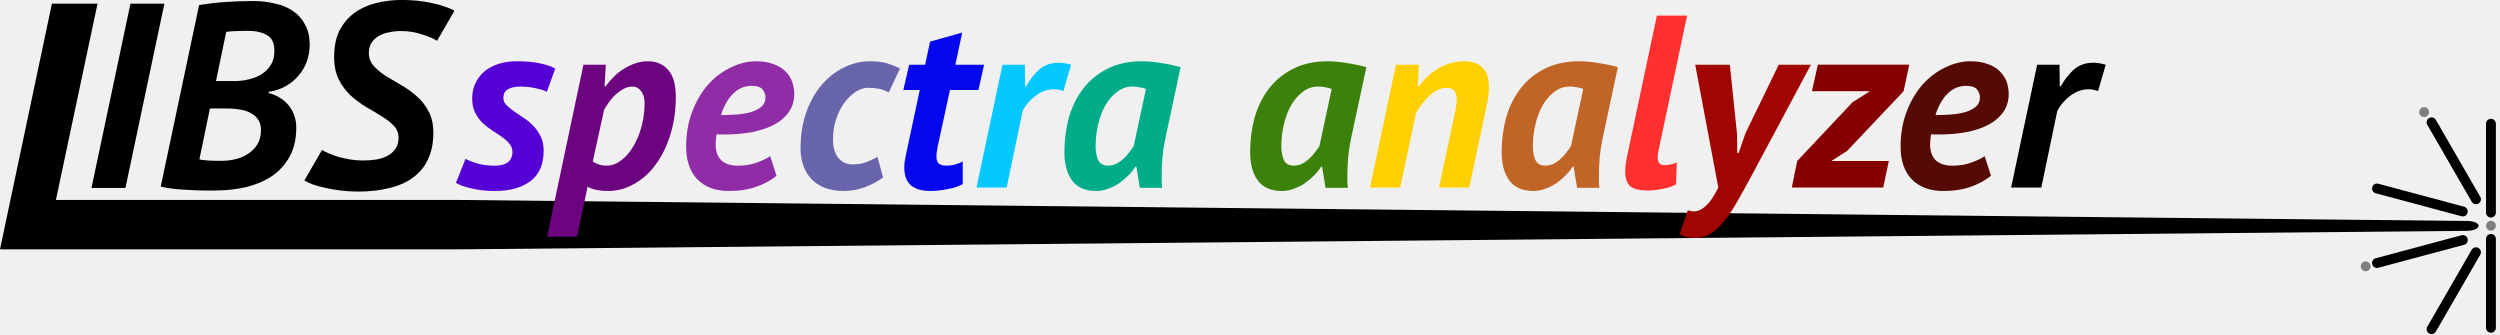
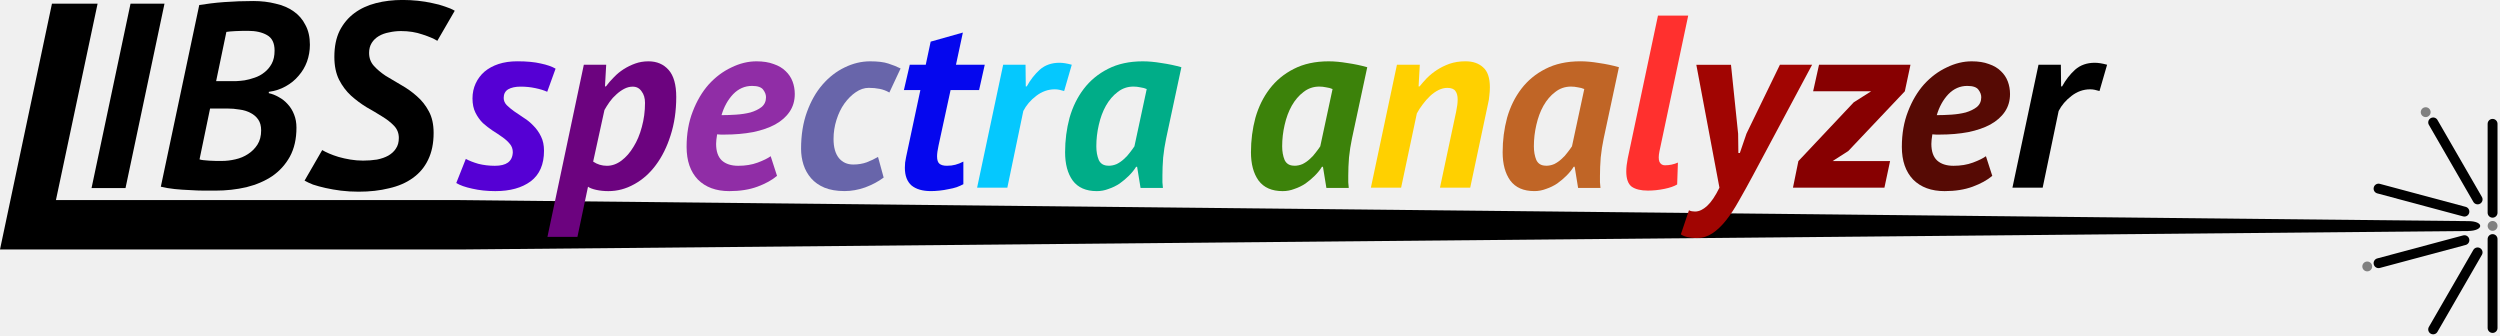
- <svg xmlns="http://www.w3.org/2000/svg" xmlns:xlink="http://www.w3.org/1999/xlink" width="100.529mm" height="13.453mm" viewBox="0 0 100.529 13.453" version="1.1" id="svg8">
+ <svg xmlns="http://www.w3.org/2000/svg" xmlns:xlink="http://www.w3.org/1999/xlink" width="100.463mm" height="13.5mm" viewBox="0 0 100.463 13.5" version="1.1" id="svg8">
  <defs id="defs2">
    <clipPath clipPathUnits="userSpaceOnUse" id="clipPath1459">
      <use x="0" y="0" xlink:href="#g1455" id="use1461" />
    </clipPath>
  </defs>
  <g id="layer1" transform="translate(-47.67086,-53.42971)">
-     <g id="g1457" clip-path="url(#clipPath1459)" transform="translate(-61.57104,-20.91347)">
+     <g id="g1457" clip-path="url(#clipPath1459)" transform="translate(-61.63718,-20.8667)">
      <g id="g1455">
        <g aria-label="L" id="text14-8" style="font-size:10.583px;line-height:1.25;font-family:'PT Sans';-inkscape-font-specification:'PT Sans';fill:#ffffff;stroke-width:0.265" transform="translate(61.69257,20.93211)">
          <path d="M 66.19,63.455 H 49.55 47.715 l 2.088,-9.878 h 1.834 l -1.674,7.893 h 16.226 l 80.698,0.845 c 0.661,-0.007 0.661,0.39 0,0.397 z" style="font-size:14.111px;fill:#ffffff;stroke-width:0.265" id="path16-9" />
        </g>
        <g aria-label="spectra analyzer" id="text27-7" style="font-size:9.878px;line-height:1.25;font-family:'PT Sans';-inkscape-font-specification:'PT Sans';fill:#ffffff;stroke-width:0.265" transform="translate(61.737,20.93152)">
          <path d="m 66.39,59.815 q 0.198,0.109 0.504,0.198 0.316,0.079 0.662,0.079 0.346,0 0.524,-0.128 0.188,-0.138 0.198,-0.415 0,-0.198 -0.119,-0.336 -0.119,-0.148 -0.306,-0.277 -0.178,-0.128 -0.385,-0.257 -0.207,-0.138 -0.395,-0.306 -0.178,-0.178 -0.296,-0.415 -0.119,-0.237 -0.119,-0.573 0,-0.326 0.128,-0.603 0.128,-0.277 0.356,-0.474 0.237,-0.198 0.563,-0.306 0.336,-0.109 0.751,-0.109 0.573,0 0.948,0.089 0.375,0.079 0.593,0.207 l -0.336,0.929 q -0.198,-0.089 -0.484,-0.148 -0.277,-0.059 -0.583,-0.059 -0.316,0 -0.504,0.109 -0.178,0.109 -0.178,0.346 0,0.158 0.119,0.286 0.119,0.119 0.296,0.247 0.188,0.128 0.395,0.267 0.207,0.128 0.385,0.316 0.188,0.188 0.306,0.435 0.119,0.237 0.119,0.573 0,0.82 -0.533,1.225 -0.533,0.395 -1.422,0.395 -0.504,0 -0.929,-0.099 -0.415,-0.089 -0.642,-0.227 z" style="font-size:9.878px;fill:#ffffff" id="path1049-3" />
          <path d="m 71.132,56.032 h 0.899 l -0.049,0.869 h 0.04 q 0.138,-0.188 0.316,-0.365 0.178,-0.188 0.395,-0.326 0.217,-0.138 0.464,-0.227 0.247,-0.089 0.533,-0.089 0.504,0 0.81,0.346 0.306,0.346 0.306,1.087 0,0.84 -0.227,1.541 -0.217,0.691 -0.593,1.195 -0.365,0.494 -0.869,0.77 -0.494,0.277 -1.037,0.277 -0.257,0 -0.484,-0.049 -0.227,-0.049 -0.336,-0.128 l -0.425,2.015 h -1.205 z m 0.375,3.892 q 0.247,0.168 0.553,0.168 0.306,0 0.583,-0.207 0.277,-0.207 0.484,-0.553 0.217,-0.346 0.336,-0.8 0.128,-0.464 0.128,-0.968 0,-0.286 -0.138,-0.464 -0.128,-0.188 -0.356,-0.188 -0.178,0 -0.346,0.089 -0.168,0.089 -0.316,0.227 -0.148,0.128 -0.267,0.296 -0.119,0.168 -0.207,0.326 z" style="font-size:9.878px;fill:#ffffff;fill-opacity:1" id="path1051-6" />
          <path d="m 78.896,60.497 q -0.306,0.257 -0.79,0.435 -0.484,0.178 -1.126,0.178 -0.8,0 -1.264,-0.464 -0.454,-0.474 -0.454,-1.314 0,-0.79 0.247,-1.422 0.247,-0.642 0.642,-1.087 0.405,-0.445 0.909,-0.682 0.504,-0.247 1.008,-0.247 0.405,0 0.691,0.109 0.296,0.099 0.484,0.286 0.188,0.178 0.277,0.415 0.089,0.237 0.089,0.504 0,0.405 -0.207,0.711 -0.207,0.306 -0.583,0.514 -0.365,0.198 -0.889,0.306 -0.524,0.099 -1.146,0.099 -0.079,0 -0.148,0 -0.069,-0.01 -0.148,-0.01 -0.02,0.119 -0.03,0.217 -0.01,0.089 -0.01,0.168 0,0.445 0.227,0.662 0.237,0.217 0.662,0.217 0.435,0 0.78,-0.128 0.346,-0.128 0.524,-0.257 z m -2.232,-2.44 q 0.277,0 0.583,-0.02 0.316,-0.02 0.583,-0.089 0.267,-0.079 0.445,-0.217 0.178,-0.148 0.178,-0.395 0,-0.148 -0.109,-0.296 -0.109,-0.158 -0.454,-0.158 -0.435,0 -0.761,0.336 -0.316,0.336 -0.464,0.84 z" style="font-size:9.878px;fill:#ffffff;fill-opacity:1" id="path1053-1" />
          <path d="m 83.41,57.148 q -0.188,-0.109 -0.395,-0.148 -0.198,-0.04 -0.435,-0.04 -0.267,0 -0.524,0.178 -0.247,0.168 -0.454,0.454 -0.198,0.277 -0.316,0.652 -0.119,0.375 -0.119,0.77 0,0.504 0.217,0.77 0.217,0.257 0.573,0.257 0.296,0 0.543,-0.089 0.257,-0.099 0.454,-0.217 l 0.227,0.83 q -0.316,0.237 -0.741,0.395 -0.415,0.148 -0.83,0.148 -0.474,0 -0.81,-0.138 -0.326,-0.138 -0.533,-0.375 -0.207,-0.237 -0.306,-0.543 -0.099,-0.306 -0.099,-0.642 0,-0.83 0.237,-1.482 0.237,-0.652 0.622,-1.096 0.395,-0.454 0.889,-0.691 0.504,-0.247 1.027,-0.247 0.464,0 0.731,0.089 0.277,0.089 0.494,0.198 z" style="font-size:9.878px;fill:#ffffff;fill-opacity:1" id="path1055-2" />
          <path d="m 84.23,56.032 h 0.642 l 0.198,-0.929 1.294,-0.365 -0.277,1.294 h 1.156 l -0.227,1.017 h -1.146 l -0.484,2.232 q -0.059,0.267 -0.059,0.435 0,0.217 0.099,0.296 0.099,0.079 0.296,0.079 0.188,0 0.336,-0.04 0.158,-0.04 0.326,-0.128 v 0.909 q -0.109,0.059 -0.267,0.119 -0.148,0.049 -0.326,0.079 -0.178,0.04 -0.365,0.059 -0.188,0.02 -0.346,0.02 -0.504,0 -0.78,-0.227 -0.267,-0.237 -0.267,-0.711 0,-0.099 0.01,-0.207 0.02,-0.109 0.04,-0.227 l 0.573,-2.687 h -0.662 z" style="font-size:9.878px;fill:#ffffff;fill-opacity:1" id="path1057-9" />
          <path d="m 88.882,56.032 0.01,0.869 h 0.04 q 0.217,-0.395 0.524,-0.672 0.316,-0.277 0.79,-0.277 0.207,0 0.494,0.079 l -0.306,1.057 q -0.099,-0.03 -0.188,-0.049 -0.089,-0.02 -0.188,-0.02 -0.405,0 -0.751,0.267 -0.336,0.257 -0.514,0.603 l -0.642,3.082 h -1.215 l 1.047,-4.939 z" style="font-size:9.878px;fill:#ffffff;fill-opacity:1" id="path1059-3" />
          <path d="m 94.532,58.995 q -0.079,0.375 -0.119,0.761 -0.03,0.385 -0.03,0.731 0,0.138 0,0.267 0.01,0.119 0.02,0.227 h -0.899 l -0.138,-0.849 h -0.04 q -0.109,0.178 -0.286,0.356 -0.168,0.168 -0.375,0.316 -0.207,0.138 -0.445,0.217 -0.227,0.089 -0.474,0.089 -0.652,0 -0.968,-0.425 -0.306,-0.425 -0.306,-1.136 0,-0.721 0.178,-1.383 0.188,-0.662 0.573,-1.166 0.385,-0.504 0.968,-0.8 0.593,-0.306 1.403,-0.306 0.346,0 0.751,0.069 0.415,0.059 0.8,0.168 z m -2.321,1.096 q 0.178,0 0.336,-0.069 0.158,-0.079 0.286,-0.198 0.138,-0.119 0.237,-0.257 0.109,-0.138 0.188,-0.257 l 0.494,-2.302 q -0.109,-0.049 -0.257,-0.069 -0.138,-0.03 -0.277,-0.03 -0.356,0 -0.632,0.217 -0.277,0.207 -0.474,0.553 -0.188,0.336 -0.286,0.77 -0.099,0.425 -0.099,0.859 0,0.316 0.099,0.553 0.109,0.227 0.385,0.227 z" style="font-size:9.878px;fill:#ffffff;fill-opacity:1" id="path1061-1" />
          <path d="m 102,58.995 q -0.079,0.375 -0.119,0.761 -0.03,0.385 -0.03,0.731 0,0.138 0,0.267 0.01,0.119 0.02,0.227 h -0.899 l -0.138,-0.849 h -0.04 q -0.109,0.178 -0.286,0.356 -0.168,0.168 -0.375,0.316 -0.207,0.138 -0.444,0.217 -0.227,0.089 -0.474,0.089 -0.652,0 -0.968,-0.425 -0.306,-0.425 -0.306,-1.136 0,-0.721 0.178,-1.383 0.188,-0.662 0.573,-1.166 0.385,-0.504 0.968,-0.8 0.593,-0.306 1.403,-0.306 0.346,0 0.751,0.069 0.415,0.059 0.8,0.168 z m -2.321,1.096 q 0.178,0 0.336,-0.069 0.158,-0.079 0.286,-0.198 0.138,-0.119 0.237,-0.257 0.109,-0.138 0.188,-0.257 l 0.494,-2.302 q -0.109,-0.049 -0.257,-0.069 -0.138,-0.03 -0.277,-0.03 -0.356,0 -0.632,0.217 -0.277,0.207 -0.474,0.553 -0.188,0.336 -0.286,0.77 -0.099,0.425 -0.099,0.859 0,0.316 0.099,0.553 0.109,0.227 0.385,0.227 z" style="font-size:9.878px;fill:#ffffff;fill-opacity:1" id="path1063-9" />
          <path d="m 105.536,60.971 0.652,-3.062 q 0.059,-0.277 0.059,-0.484 0,-0.217 -0.089,-0.336 -0.089,-0.128 -0.326,-0.128 -0.178,0 -0.356,0.089 -0.178,0.089 -0.336,0.237 -0.158,0.148 -0.296,0.336 -0.138,0.178 -0.237,0.365 l -0.632,2.983 h -1.215 l 1.047,-4.939 h 0.919 l -0.049,0.869 h 0.04 q 0.128,-0.158 0.296,-0.336 0.178,-0.178 0.405,-0.326 0.227,-0.148 0.504,-0.247 0.286,-0.099 0.642,-0.099 0.445,0 0.711,0.247 0.267,0.237 0.267,0.8 0,0.148 -0.02,0.316 -0.01,0.168 -0.059,0.365 l -0.711,3.349 z" style="font-size:9.878px;fill:#ffffff;fill-opacity:1" id="path1065-4" />
          <path d="m 112.115,58.995 q -0.079,0.375 -0.119,0.761 -0.03,0.385 -0.03,0.731 0,0.138 0,0.267 0.01,0.119 0.02,0.227 h -0.899 L 110.949,60.131 h -0.04 q -0.109,0.178 -0.286,0.356 -0.168,0.168 -0.375,0.316 -0.207,0.138 -0.445,0.217 -0.227,0.089 -0.474,0.089 -0.652,0 -0.968,-0.425 -0.306,-0.425 -0.306,-1.136 0,-0.721 0.178,-1.383 0.188,-0.662 0.573,-1.166 0.385,-0.504 0.968,-0.8 0.593,-0.306 1.403,-0.306 0.346,0 0.751,0.069 0.415,0.059 0.8,0.168 z m -2.321,1.096 q 0.178,0 0.336,-0.069 0.158,-0.079 0.286,-0.198 0.138,-0.119 0.237,-0.257 0.109,-0.138 0.188,-0.257 l 0.494,-2.302 q -0.109,-0.049 -0.257,-0.069 -0.138,-0.03 -0.277,-0.03 -0.356,0 -0.632,0.217 -0.277,0.207 -0.474,0.553 -0.188,0.336 -0.286,0.77 -0.099,0.425 -0.099,0.859 0,0.316 0.099,0.553 0.109,0.227 0.385,0.227 z" style="font-size:9.878px;fill:#ffffff;fill-opacity:1" id="path1067-7" />
          <path d="m 114.357,59.509 q -0.059,0.286 0,0.425 0.069,0.138 0.217,0.138 0.277,0 0.524,-0.109 l -0.03,0.879 q -0.178,0.109 -0.514,0.178 -0.336,0.069 -0.662,0.069 -0.425,0 -0.652,-0.158 -0.217,-0.168 -0.217,-0.612 0,-0.227 0.059,-0.524 l 1.215,-5.739 h 1.215 z" style="font-size:9.878px;fill:#ffffff;fill-opacity:1" id="path1069-8" />
          <path d="m 117.518,58.808 0.01,0.77 h 0.059 l 0.267,-0.78 1.343,-2.766 h 1.294 l -2.371,4.435 q -0.296,0.553 -0.563,1.017 -0.257,0.464 -0.524,0.8 -0.267,0.336 -0.553,0.524 -0.286,0.188 -0.612,0.188 -0.435,0 -0.652,-0.148 l 0.326,-0.968 q 0.059,0.03 0.119,0.04 0.069,0.01 0.128,0.01 0.237,0 0.484,-0.227 0.247,-0.227 0.494,-0.731 l -0.929,-4.939 h 1.393 z" style="font-size:9.878px;fill:#ffffff;fill-opacity:1" id="path1071-4" />
          <path d="m 127.731,60.497 q -0.306,0.257 -0.79,0.435 -0.484,0.178 -1.126,0.178 -0.8,0 -1.264,-0.464 -0.454,-0.474 -0.454,-1.314 0,-0.79 0.247,-1.422 0.247,-0.642 0.642,-1.087 0.405,-0.445 0.909,-0.682 0.504,-0.247 1.008,-0.247 0.405,0 0.691,0.109 0.296,0.099 0.484,0.286 0.188,0.178 0.277,0.415 0.089,0.237 0.089,0.504 0,0.405 -0.207,0.711 -0.207,0.306 -0.583,0.514 -0.365,0.198 -0.889,0.306 -0.524,0.099 -1.146,0.099 -0.079,0 -0.148,0 -0.069,-0.01 -0.148,-0.01 -0.02,0.119 -0.03,0.217 -0.01,0.089 -0.01,0.168 0,0.445 0.227,0.662 0.237,0.217 0.662,0.217 0.435,0 0.78,-0.128 0.346,-0.128 0.524,-0.257 z m -2.232,-2.44 q 0.277,0 0.583,-0.02 0.316,-0.02 0.583,-0.089 0.267,-0.079 0.445,-0.217 0.178,-0.148 0.178,-0.395 0,-0.148 -0.109,-0.296 -0.109,-0.158 -0.454,-0.158 -0.435,0 -0.761,0.336 -0.316,0.336 -0.464,0.84 z" style="font-size:9.878px;fill:#ffffff;fill-opacity:1" id="path1075-5" />
          <g aria-label="z" id="text865-0" style="font-style:normal;font-weight:normal;font-size:9.878px;line-height:1.25;font-family:sans-serif;fill:#ffffff;fill-opacity:1;stroke:none;stroke-width:0.07">
            <path d="m 119.939,59.904 2.223,-2.361 0.701,-0.445 h -2.331 l 0.237,-1.067 h 3.675 l -0.227,1.067 -2.272,2.4 -0.632,0.405 h 2.311 l -0.227,1.067 h -3.675 z" style="fill:#ffffff;fill-opacity:1" id="path871-3" />
          </g>
          <path d="m 130.487,56.032 0.01,0.869 h 0.04 q 0.217,-0.395 0.524,-0.672 0.316,-0.277 0.79,-0.277 0.207,0 0.494,0.079 l -0.306,1.057 q -0.099,-0.03 -0.188,-0.049 -0.089,-0.02 -0.188,-0.02 -0.405,0 -0.751,0.267 -0.336,0.257 -0.514,0.603 l -0.642,3.082 h -1.215 l 1.047,-4.939 z" style="font-size:9.878px;fill:#ffffff;stroke-width:0.265" id="path1077-6" />
        </g>
        <g aria-label="IBS" id="text21-1" style="font-size:10.583px;line-height:1.25;font-family:'PT Sans';-inkscape-font-specification:'PT Sans';fill:#ffffff;stroke-width:0.265" transform="translate(61.737,20.93152)">
          <path d="m 52.916,53.578 h 1.365 l -1.566,7.408 h -1.365 z" style="font-size:10.583px;fill:#ffffff;stroke-width:0.265" id="path38-0" />
          <path d="m 55.678,53.631 q 0.201,-0.032 0.455,-0.064 0.254,-0.032 0.54,-0.053 0.286,-0.021 0.582,-0.032 0.307,-0.011 0.593,-0.011 0.487,0 0.9,0.106 0.423,0.095 0.72,0.307 0.307,0.212 0.476,0.55 0.18,0.328 0.18,0.794 0,0.349 -0.116,0.677 -0.116,0.317 -0.339,0.571 -0.212,0.254 -0.519,0.423 -0.296,0.169 -0.677,0.222 v 0.053 q 0.201,0.042 0.402,0.159 0.201,0.106 0.36,0.286 0.159,0.169 0.254,0.413 0.095,0.233 0.095,0.529 0,0.677 -0.265,1.164 -0.265,0.476 -0.709,0.783 -0.444,0.296 -1.037,0.444 -0.593,0.138 -1.249,0.138 -0.169,0 -0.444,0 -0.265,0 -0.571,-0.021 -0.307,-0.011 -0.614,-0.042 -0.307,-0.032 -0.561,-0.095 z m 0.011,6.202 q 0.042,0.021 0.148,0.032 0.116,0.011 0.243,0.021 0.138,0 0.275,0.011 0.138,0 0.233,0 0.265,0 0.54,-0.064 0.286,-0.064 0.508,-0.212 0.233,-0.148 0.381,-0.381 0.148,-0.233 0.148,-0.571 0,-0.265 -0.116,-0.434 -0.116,-0.169 -0.307,-0.265 -0.191,-0.106 -0.444,-0.138 -0.243,-0.042 -0.508,-0.042 h -0.677 z m 0.667,-3.143 h 0.455 q 0.148,0 0.349,0 0.201,-0.011 0.339,-0.032 0.19,-0.032 0.402,-0.106 0.222,-0.074 0.392,-0.212 0.18,-0.138 0.296,-0.349 0.116,-0.212 0.116,-0.529 0,-0.455 -0.307,-0.624 -0.296,-0.169 -0.762,-0.169 -0.275,0 -0.508,0.011 -0.233,0.011 -0.36,0.032 z" style="font-size:10.583px;fill:#ffffff;stroke-width:0.265" id="path40-6" />
          <path d="m 65.245,55.07 q -0.201,-0.127 -0.593,-0.254 -0.392,-0.138 -0.868,-0.138 -0.243,0 -0.476,0.053 -0.233,0.042 -0.413,0.148 -0.18,0.106 -0.286,0.275 -0.106,0.169 -0.106,0.402 0,0.307 0.191,0.519 0.19,0.212 0.476,0.402 0.296,0.18 0.624,0.37 0.339,0.191 0.624,0.444 0.296,0.254 0.487,0.614 0.191,0.349 0.191,0.868 0,0.624 -0.222,1.079 -0.212,0.444 -0.614,0.73 -0.392,0.286 -0.952,0.413 -0.55,0.138 -1.228,0.138 -0.37,0 -0.709,-0.042 -0.328,-0.042 -0.614,-0.106 -0.286,-0.064 -0.508,-0.138 -0.212,-0.085 -0.339,-0.159 l 0.709,-1.228 q 0.106,0.064 0.275,0.138 0.169,0.074 0.381,0.138 0.222,0.064 0.476,0.106 0.254,0.042 0.508,0.042 0.296,0 0.561,-0.042 0.265,-0.053 0.455,-0.159 0.201,-0.116 0.307,-0.286 0.116,-0.169 0.116,-0.423 0,-0.286 -0.19,-0.487 -0.191,-0.201 -0.487,-0.381 -0.286,-0.18 -0.624,-0.37 -0.328,-0.201 -0.624,-0.466 -0.286,-0.265 -0.476,-0.635 -0.19,-0.381 -0.19,-0.921 0,-0.614 0.212,-1.048 0.222,-0.434 0.593,-0.709 0.37,-0.275 0.868,-0.402 0.497,-0.127 1.069,-0.127 0.307,0 0.614,0.032 0.307,0.032 0.582,0.095 0.275,0.053 0.508,0.138 0.233,0.074 0.392,0.169 z" style="font-size:10.583px;fill:#ffffff;stroke-width:0.265" id="path42-3" />
        </g>
        <g id="g176-2" transform="translate(61.737,20.93152)" style="fill:#ffffff">
          <circle style="fill:#ffffff;stroke-width:0.265" id="path31-0" cx="147.836" cy="62.508" r="0.198" />
          <rect style="fill:#ffffff;stroke-width:0.592" id="rect36-6" width="0.397" height="3.969" x="147.637" y="62.839" ry="0.198" />
          <rect style="fill:#ffffff;stroke-width:0.592" id="rect36-3-1" width="0.397" height="3.969" x="147.637" y="58.208" ry="0.198" />
          <rect style="fill:#ffffff;stroke-width:0.592" id="rect36-3-6-55" width="0.397" height="3.969" x="96.589" y="123.058" ry="0.198" transform="rotate(-30)" />
          <rect style="fill:#ffffff;stroke-width:0.592" id="rect36-3-6-5-4" width="0.397" height="3.969" x="-22.052" y="153.964" ry="0.198" transform="rotate(-75)" />
          <rect style="fill:#ffffff;stroke-width:0.592" id="rect36-3-6-6-7" width="0.397" height="3.969" x="159.096" y="14.791" ry="0.198" transform="matrix(0.8660254,0.5,0.5,-0.8660254,0,0)" />
          <rect style="fill:#ffffff;stroke-width:0.592" id="rect36-3-6-5-2-6" width="0.397" height="3.969" x="98.703" y="121.608" ry="0.198" transform="matrix(0.258819,0.9659258,0.9659258,-0.258819,0,0)" />
          <circle style="fill:#ffffff;stroke-width:0.265" id="path31-9-5" cx="145.148" cy="57.937" r="0.198" />
          <circle style="fill:#ffffff;stroke-width:0.265" id="path31-1-6" cx="142.799" cy="64.137" r="0.198" />
        </g>
      </g>
    </g>
    <g aria-label="L" id="text14" style="font-size:10.583px;line-height:1.25;font-family:'PT Sans';-inkscape-font-specification:'PT Sans';stroke-width:0.265" transform="translate(-0.044421,5.84e-4)">
      <path d="M 66.19,63.455 H 49.55 47.715 l 2.088,-9.878 h 1.834 l -1.674,7.893 h 16.226 l 80.698,0.845 c 0.661,-0.007 0.661,0.39 0,0.397 z" style="font-size:14.111px;stroke-width:0.265" id="path16" />
    </g>
    <g aria-label="spectra analyzer" id="text27" style="font-size:9.878px;line-height:1.25;font-family:'PT Sans';-inkscape-font-specification:'PT Sans';stroke-width:0.265">
      <path d="m 66.39,59.815 q 0.198,0.109 0.504,0.198 0.316,0.079 0.662,0.079 0.346,0 0.524,-0.128 0.188,-0.138 0.198,-0.415 0,-0.198 -0.119,-0.336 -0.119,-0.148 -0.306,-0.277 -0.178,-0.128 -0.385,-0.257 -0.207,-0.138 -0.395,-0.306 -0.178,-0.178 -0.296,-0.415 -0.119,-0.237 -0.119,-0.573 0,-0.326 0.128,-0.603 0.128,-0.277 0.356,-0.474 0.237,-0.198 0.563,-0.306 0.336,-0.109 0.751,-0.109 0.573,0 0.948,0.089 0.375,0.079 0.593,0.207 l -0.336,0.929 q -0.198,-0.089 -0.484,-0.148 -0.277,-0.059 -0.583,-0.059 -0.316,0 -0.504,0.109 -0.178,0.109 -0.178,0.346 0,0.158 0.119,0.286 0.119,0.119 0.296,0.247 0.188,0.128 0.395,0.267 0.207,0.128 0.385,0.316 0.188,0.188 0.306,0.435 0.119,0.237 0.119,0.573 0,0.82 -0.533,1.225 -0.533,0.395 -1.422,0.395 -0.504,0 -0.929,-0.099 -0.415,-0.089 -0.642,-0.227 z" style="font-size:9.878px;fill:#5500d4" id="path1049" />
      <path d="m 71.132,56.032 h 0.899 l -0.049,0.869 h 0.04 q 0.138,-0.188 0.316,-0.365 0.178,-0.188 0.395,-0.326 0.217,-0.138 0.464,-0.227 0.247,-0.089 0.533,-0.089 0.504,0 0.81,0.346 0.306,0.346 0.306,1.087 0,0.84 -0.227,1.541 -0.217,0.691 -0.593,1.195 -0.365,0.494 -0.869,0.77 -0.494,0.277 -1.037,0.277 -0.257,0 -0.484,-0.049 -0.227,-0.049 -0.336,-0.128 l -0.425,2.015 h -1.205 z m 0.375,3.892 q 0.247,0.168 0.553,0.168 0.306,0 0.583,-0.207 0.277,-0.207 0.484,-0.553 0.217,-0.346 0.336,-0.8 0.128,-0.464 0.128,-0.968 0,-0.286 -0.138,-0.464 -0.128,-0.188 -0.356,-0.188 -0.178,0 -0.346,0.089 -0.168,0.089 -0.316,0.227 -0.148,0.128 -0.267,0.296 -0.119,0.168 -0.207,0.326 z" style="font-size:9.878px;fill:#6c037f;fill-opacity:1" id="path1051" />
      <path d="m 78.896,60.497 q -0.306,0.257 -0.79,0.435 -0.484,0.178 -1.126,0.178 -0.8,0 -1.264,-0.464 -0.454,-0.474 -0.454,-1.314 0,-0.79 0.247,-1.422 0.247,-0.642 0.642,-1.087 0.405,-0.445 0.909,-0.682 0.504,-0.247 1.008,-0.247 0.405,0 0.691,0.109 0.296,0.099 0.484,0.286 0.188,0.178 0.277,0.415 0.089,0.237 0.089,0.504 0,0.405 -0.207,0.711 -0.207,0.306 -0.583,0.514 -0.365,0.198 -0.889,0.306 -0.524,0.099 -1.146,0.099 -0.079,0 -0.148,0 -0.069,-0.01 -0.148,-0.01 -0.02,0.119 -0.03,0.217 -0.01,0.089 -0.01,0.168 0,0.445 0.227,0.662 0.237,0.217 0.662,0.217 0.435,0 0.78,-0.128 0.346,-0.128 0.524,-0.257 z m -2.232,-2.44 q 0.277,0 0.583,-0.02 0.316,-0.02 0.583,-0.089 0.267,-0.079 0.445,-0.217 0.178,-0.148 0.178,-0.395 0,-0.148 -0.109,-0.296 -0.109,-0.158 -0.454,-0.158 -0.435,0 -0.761,0.336 -0.316,0.336 -0.464,0.84 z" style="font-size:9.878px;fill:#902da6;fill-opacity:1" id="path1053" />
      <path d="m 83.41,57.148 q -0.188,-0.109 -0.395,-0.148 -0.198,-0.04 -0.435,-0.04 -0.267,0 -0.524,0.178 -0.247,0.168 -0.454,0.454 -0.198,0.277 -0.316,0.652 -0.119,0.375 -0.119,0.77 0,0.504 0.217,0.77 0.217,0.257 0.573,0.257 0.296,0 0.543,-0.089 0.257,-0.099 0.454,-0.217 l 0.227,0.83 q -0.316,0.237 -0.741,0.395 -0.415,0.148 -0.83,0.148 -0.474,0 -0.81,-0.138 -0.326,-0.138 -0.533,-0.375 -0.207,-0.237 -0.306,-0.543 -0.099,-0.306 -0.099,-0.642 0,-0.83 0.237,-1.482 0.237,-0.652 0.622,-1.096 0.395,-0.454 0.889,-0.691 0.504,-0.247 1.027,-0.247 0.464,0 0.731,0.089 0.277,0.089 0.494,0.198 z" style="font-size:9.878px;fill:#6865aa;fill-opacity:1" id="path1055" />
      <path d="m 84.23,56.032 h 0.642 l 0.198,-0.929 1.294,-0.365 -0.277,1.294 h 1.156 l -0.227,1.017 h -1.146 l -0.484,2.232 q -0.059,0.267 -0.059,0.435 0,0.217 0.099,0.296 0.099,0.079 0.296,0.079 0.188,0 0.336,-0.04 0.158,-0.04 0.326,-0.128 v 0.909 q -0.109,0.059 -0.267,0.119 -0.148,0.049 -0.326,0.079 -0.178,0.04 -0.365,0.059 -0.188,0.02 -0.346,0.02 -0.504,0 -0.78,-0.227 -0.267,-0.237 -0.267,-0.711 0,-0.099 0.01,-0.207 0.02,-0.109 0.04,-0.227 l 0.573,-2.687 h -0.662 z" style="font-size:9.878px;fill:#0507ee;fill-opacity:1" id="path1057" />
      <path d="m 88.882,56.032 0.01,0.869 h 0.04 q 0.217,-0.395 0.524,-0.672 0.316,-0.277 0.79,-0.277 0.207,0 0.494,0.079 l -0.306,1.057 q -0.099,-0.03 -0.188,-0.049 -0.089,-0.02 -0.188,-0.02 -0.405,0 -0.751,0.267 -0.336,0.257 -0.514,0.603 l -0.642,3.082 h -1.215 l 1.047,-4.939 z" style="font-size:9.878px;fill:#05c8fe;fill-opacity:1" id="path1059" />
      <path d="m 94.532,58.995 q -0.079,0.375 -0.119,0.761 -0.03,0.385 -0.03,0.731 0,0.138 0,0.267 0.01,0.119 0.02,0.227 h -0.899 l -0.138,-0.849 h -0.04 q -0.109,0.178 -0.286,0.356 -0.168,0.168 -0.375,0.316 -0.207,0.138 -0.445,0.217 -0.227,0.089 -0.474,0.089 -0.652,0 -0.968,-0.425 -0.306,-0.425 -0.306,-1.136 0,-0.721 0.178,-1.383 0.188,-0.662 0.573,-1.166 0.385,-0.504 0.968,-0.8 0.593,-0.306 1.403,-0.306 0.346,0 0.751,0.069 0.415,0.059 0.8,0.168 z m -2.321,1.096 q 0.178,0 0.336,-0.069 0.158,-0.079 0.286,-0.198 0.138,-0.119 0.237,-0.257 0.109,-0.138 0.188,-0.257 l 0.494,-2.302 q -0.109,-0.049 -0.257,-0.069 -0.138,-0.03 -0.277,-0.03 -0.356,0 -0.632,0.217 -0.277,0.207 -0.474,0.553 -0.188,0.336 -0.286,0.77 -0.099,0.425 -0.099,0.859 0,0.316 0.099,0.553 0.109,0.227 0.385,0.227 z" style="font-size:9.878px;fill:#00ad88;fill-opacity:1" id="path1061" />
      <path d="m 102,58.995 q -0.079,0.375 -0.119,0.761 -0.03,0.385 -0.03,0.731 0,0.138 0,0.267 0.01,0.119 0.02,0.227 h -0.899 l -0.138,-0.849 h -0.04 q -0.109,0.178 -0.286,0.356 -0.168,0.168 -0.375,0.316 -0.207,0.138 -0.444,0.217 -0.227,0.089 -0.474,0.089 -0.652,0 -0.968,-0.425 -0.306,-0.425 -0.306,-1.136 0,-0.721 0.178,-1.383 0.188,-0.662 0.573,-1.166 0.385,-0.504 0.968,-0.8 0.593,-0.306 1.403,-0.306 0.346,0 0.751,0.069 0.415,0.059 0.8,0.168 z m -2.321,1.096 q 0.178,0 0.336,-0.069 0.158,-0.079 0.286,-0.198 0.138,-0.119 0.237,-0.257 0.109,-0.138 0.188,-0.257 l 0.494,-2.302 q -0.109,-0.049 -0.257,-0.069 -0.138,-0.03 -0.277,-0.03 -0.356,0 -0.632,0.217 -0.277,0.207 -0.474,0.553 -0.188,0.336 -0.286,0.77 -0.099,0.425 -0.099,0.859 0,0.316 0.099,0.553 0.109,0.227 0.385,0.227 z" style="font-size:9.878px;fill:#3c820a;fill-opacity:1" id="path1063" />
      <path d="m 105.536,60.971 0.652,-3.062 q 0.059,-0.277 0.059,-0.484 0,-0.217 -0.089,-0.336 -0.089,-0.128 -0.326,-0.128 -0.178,0 -0.356,0.089 -0.178,0.089 -0.336,0.237 -0.158,0.148 -0.296,0.336 -0.138,0.178 -0.237,0.365 l -0.632,2.983 h -1.215 l 1.047,-4.939 h 0.919 l -0.049,0.869 h 0.04 q 0.128,-0.158 0.296,-0.336 0.178,-0.178 0.405,-0.326 0.227,-0.148 0.504,-0.247 0.286,-0.099 0.642,-0.099 0.445,0 0.711,0.247 0.267,0.237 0.267,0.8 0,0.148 -0.02,0.316 -0.01,0.168 -0.059,0.365 l -0.711,3.349 z" style="font-size:9.878px;fill:#ffd000;fill-opacity:1" id="path1065" />
      <path d="m 112.115,58.995 q -0.079,0.375 -0.119,0.761 -0.03,0.385 -0.03,0.731 0,0.138 0,0.267 0.01,0.119 0.02,0.227 h -0.899 L 110.949,60.131 h -0.04 q -0.109,0.178 -0.286,0.356 -0.168,0.168 -0.375,0.316 -0.207,0.138 -0.445,0.217 -0.227,0.089 -0.474,0.089 -0.652,0 -0.968,-0.425 -0.306,-0.425 -0.306,-1.136 0,-0.721 0.178,-1.383 0.188,-0.662 0.573,-1.166 0.385,-0.504 0.968,-0.8 0.593,-0.306 1.403,-0.306 0.346,0 0.751,0.069 0.415,0.059 0.8,0.168 z m -2.321,1.096 q 0.178,0 0.336,-0.069 0.158,-0.079 0.286,-0.198 0.138,-0.119 0.237,-0.257 0.109,-0.138 0.188,-0.257 l 0.494,-2.302 q -0.109,-0.049 -0.257,-0.069 -0.138,-0.03 -0.277,-0.03 -0.356,0 -0.632,0.217 -0.277,0.207 -0.474,0.553 -0.188,0.336 -0.286,0.77 -0.099,0.425 -0.099,0.859 0,0.316 0.099,0.553 0.109,0.227 0.385,0.227 z" style="font-size:9.878px;fill:#c06526;fill-opacity:1" id="path1067" />
      <path d="m 114.357,59.509 q -0.059,0.286 0,0.425 0.069,0.138 0.217,0.138 0.277,0 0.524,-0.109 l -0.03,0.879 q -0.178,0.109 -0.514,0.178 -0.336,0.069 -0.662,0.069 -0.425,0 -0.652,-0.158 -0.217,-0.168 -0.217,-0.612 0,-0.227 0.059,-0.524 l 1.215,-5.739 h 1.215 z" style="font-size:9.878px;fill:#ff302e;fill-opacity:1" id="path1069" />
      <path d="m 117.518,58.808 0.01,0.77 h 0.059 l 0.267,-0.78 1.343,-2.766 h 1.294 l -2.371,4.435 q -0.296,0.553 -0.563,1.017 -0.257,0.464 -0.524,0.8 -0.267,0.336 -0.553,0.524 -0.286,0.188 -0.612,0.188 -0.435,0 -0.652,-0.148 l 0.326,-0.968 q 0.059,0.03 0.119,0.04 0.069,0.01 0.128,0.01 0.237,0 0.484,-0.227 0.247,-0.227 0.494,-0.731 l -0.929,-4.939 h 1.393 z" style="font-size:9.878px;fill:#a10502;fill-opacity:1" id="path1071" />
      <path d="m 127.731,60.497 q -0.306,0.257 -0.79,0.435 -0.484,0.178 -1.126,0.178 -0.8,0 -1.264,-0.464 -0.454,-0.474 -0.454,-1.314 0,-0.79 0.247,-1.422 0.247,-0.642 0.642,-1.087 0.405,-0.445 0.909,-0.682 0.504,-0.247 1.008,-0.247 0.405,0 0.691,0.109 0.296,0.099 0.484,0.286 0.188,0.178 0.277,0.415 0.089,0.237 0.089,0.504 0,0.405 -0.207,0.711 -0.207,0.306 -0.583,0.514 -0.365,0.198 -0.889,0.306 -0.524,0.099 -1.146,0.099 -0.079,0 -0.148,0 -0.069,-0.01 -0.148,-0.01 -0.02,0.119 -0.03,0.217 -0.01,0.089 -0.01,0.168 0,0.445 0.227,0.662 0.237,0.217 0.662,0.217 0.435,0 0.78,-0.128 0.346,-0.128 0.524,-0.257 z m -2.232,-2.44 q 0.277,0 0.583,-0.02 0.316,-0.02 0.583,-0.089 0.267,-0.079 0.445,-0.217 0.178,-0.148 0.178,-0.395 0,-0.148 -0.109,-0.296 -0.109,-0.158 -0.454,-0.158 -0.435,0 -0.761,0.336 -0.316,0.336 -0.464,0.84 z" style="font-size:9.878px;fill:#560a04;fill-opacity:1" id="path1075" />
      <g aria-label="z" id="text865" style="font-style:normal;font-weight:normal;font-size:9.878px;line-height:1.25;font-family:sans-serif;fill:#000000;fill-opacity:1;stroke:none;stroke-width:0.07">
        <path d="m 119.939,59.904 2.223,-2.361 0.701,-0.445 h -2.331 l 0.237,-1.067 h 3.675 l -0.227,1.067 -2.272,2.4 -0.632,0.405 h 2.311 l -0.227,1.067 h -3.675 z" style="fill:#870001;fill-opacity:1" id="path871" />
      </g>
      <path d="m 130.487,56.032 0.01,0.869 h 0.04 q 0.217,-0.395 0.524,-0.672 0.316,-0.277 0.79,-0.277 0.207,0 0.494,0.079 l -0.306,1.057 q -0.099,-0.03 -0.188,-0.049 -0.089,-0.02 -0.188,-0.02 -0.405,0 -0.751,0.267 -0.336,0.257 -0.514,0.603 l -0.642,3.082 h -1.215 l 1.047,-4.939 z" style="font-size:9.878px;stroke-width:0.265" id="path1077" />
    </g>
    <g aria-label="IBS" id="text21" style="font-size:10.583px;line-height:1.25;font-family:'PT Sans';-inkscape-font-specification:'PT Sans';stroke-width:0.265">
      <path d="m 52.916,53.578 h 1.365 l -1.566,7.408 h -1.365 z" style="font-size:10.583px;stroke-width:0.265" id="path38" />
      <path d="m 55.678,53.631 q 0.201,-0.032 0.455,-0.064 0.254,-0.032 0.54,-0.053 0.286,-0.021 0.582,-0.032 0.307,-0.011 0.593,-0.011 0.487,0 0.9,0.106 0.423,0.095 0.72,0.307 0.307,0.212 0.476,0.55 0.18,0.328 0.18,0.794 0,0.349 -0.116,0.677 -0.116,0.317 -0.339,0.571 -0.212,0.254 -0.519,0.423 -0.296,0.169 -0.677,0.222 v 0.053 q 0.201,0.042 0.402,0.159 0.201,0.106 0.36,0.286 0.159,0.169 0.254,0.413 0.095,0.233 0.095,0.529 0,0.677 -0.265,1.164 -0.265,0.476 -0.709,0.783 -0.444,0.296 -1.037,0.444 -0.593,0.138 -1.249,0.138 -0.169,0 -0.444,0 -0.265,0 -0.571,-0.021 -0.307,-0.011 -0.614,-0.042 -0.307,-0.032 -0.561,-0.095 z m 0.011,6.202 q 0.042,0.021 0.148,0.032 0.116,0.011 0.243,0.021 0.138,0 0.275,0.011 0.138,0 0.233,0 0.265,0 0.54,-0.064 0.286,-0.064 0.508,-0.212 0.233,-0.148 0.381,-0.381 0.148,-0.233 0.148,-0.571 0,-0.265 -0.116,-0.434 -0.116,-0.169 -0.307,-0.265 -0.191,-0.106 -0.444,-0.138 -0.243,-0.042 -0.508,-0.042 h -0.677 z m 0.667,-3.143 h 0.455 q 0.148,0 0.349,0 0.201,-0.011 0.339,-0.032 0.19,-0.032 0.402,-0.106 0.222,-0.074 0.392,-0.212 0.18,-0.138 0.296,-0.349 0.116,-0.212 0.116,-0.529 0,-0.455 -0.307,-0.624 -0.296,-0.169 -0.762,-0.169 -0.275,0 -0.508,0.011 -0.233,0.011 -0.36,0.032 z" style="font-size:10.583px;stroke-width:0.265" id="path40" />
      <path d="m 65.245,55.07 q -0.201,-0.127 -0.593,-0.254 -0.392,-0.138 -0.868,-0.138 -0.243,0 -0.476,0.053 -0.233,0.042 -0.413,0.148 -0.18,0.106 -0.286,0.275 -0.106,0.169 -0.106,0.402 0,0.307 0.191,0.519 0.19,0.212 0.476,0.402 0.296,0.18 0.624,0.37 0.339,0.191 0.624,0.444 0.296,0.254 0.487,0.614 0.191,0.349 0.191,0.868 0,0.624 -0.222,1.079 -0.212,0.444 -0.614,0.73 -0.392,0.286 -0.952,0.413 -0.55,0.138 -1.228,0.138 -0.37,0 -0.709,-0.042 -0.328,-0.042 -0.614,-0.106 -0.286,-0.064 -0.508,-0.138 -0.212,-0.085 -0.339,-0.159 l 0.709,-1.228 q 0.106,0.064 0.275,0.138 0.169,0.074 0.381,0.138 0.222,0.064 0.476,0.106 0.254,0.042 0.508,0.042 0.296,0 0.561,-0.042 0.265,-0.053 0.455,-0.159 0.201,-0.116 0.307,-0.286 0.116,-0.169 0.116,-0.423 0,-0.286 -0.19,-0.487 -0.191,-0.201 -0.487,-0.381 -0.286,-0.18 -0.624,-0.37 -0.328,-0.201 -0.624,-0.466 -0.286,-0.265 -0.476,-0.635 -0.19,-0.381 -0.19,-0.921 0,-0.614 0.212,-1.048 0.222,-0.434 0.593,-0.709 0.37,-0.275 0.868,-0.402 0.497,-0.127 1.069,-0.127 0.307,0 0.614,0.032 0.307,0.032 0.582,0.095 0.275,0.053 0.508,0.138 0.233,0.074 0.392,0.169 z" style="font-size:10.583px;stroke-width:0.265" id="path42" />
    </g>
    <g id="g176">
      <circle style="fill:#808080;stroke-width:0.265" id="path31" cx="147.836" cy="62.508" r="0.198" />
      <rect style="fill:#000000;stroke-width:0.592" id="rect36" width="0.397" height="3.969" x="147.637" y="62.839" ry="0.198" />
      <rect style="fill:#000000;stroke-width:0.592" id="rect36-3" width="0.397" height="3.969" x="147.637" y="58.208" ry="0.198" />
      <rect style="fill:#000000;stroke-width:0.592" id="rect36-3-6" width="0.397" height="3.969" x="96.589" y="123.058" ry="0.198" transform="rotate(-30)" />
      <rect style="fill:#000000;stroke-width:0.592" id="rect36-3-6-5" width="0.397" height="3.969" x="-22.052" y="153.964" ry="0.198" transform="rotate(-75)" />
      <rect style="fill:#000000;stroke-width:0.592" id="rect36-3-6-6" width="0.397" height="3.969" x="159.096" y="14.791" ry="0.198" transform="matrix(0.8660254,0.5,0.5,-0.8660254,0,0)" />
      <rect style="fill:#000000;stroke-width:0.592" id="rect36-3-6-5-2" width="0.397" height="3.969" x="98.703" y="121.608" ry="0.198" transform="matrix(0.258819,0.9659258,0.9659258,-0.258819,0,0)" />
      <circle style="fill:#808080;stroke-width:0.265" id="path31-9" cx="145.148" cy="57.937" r="0.198" />
      <circle style="fill:#808080;stroke-width:0.265" id="path31-1" cx="142.799" cy="64.137" r="0.198" />
    </g>
  </g>
</svg>
